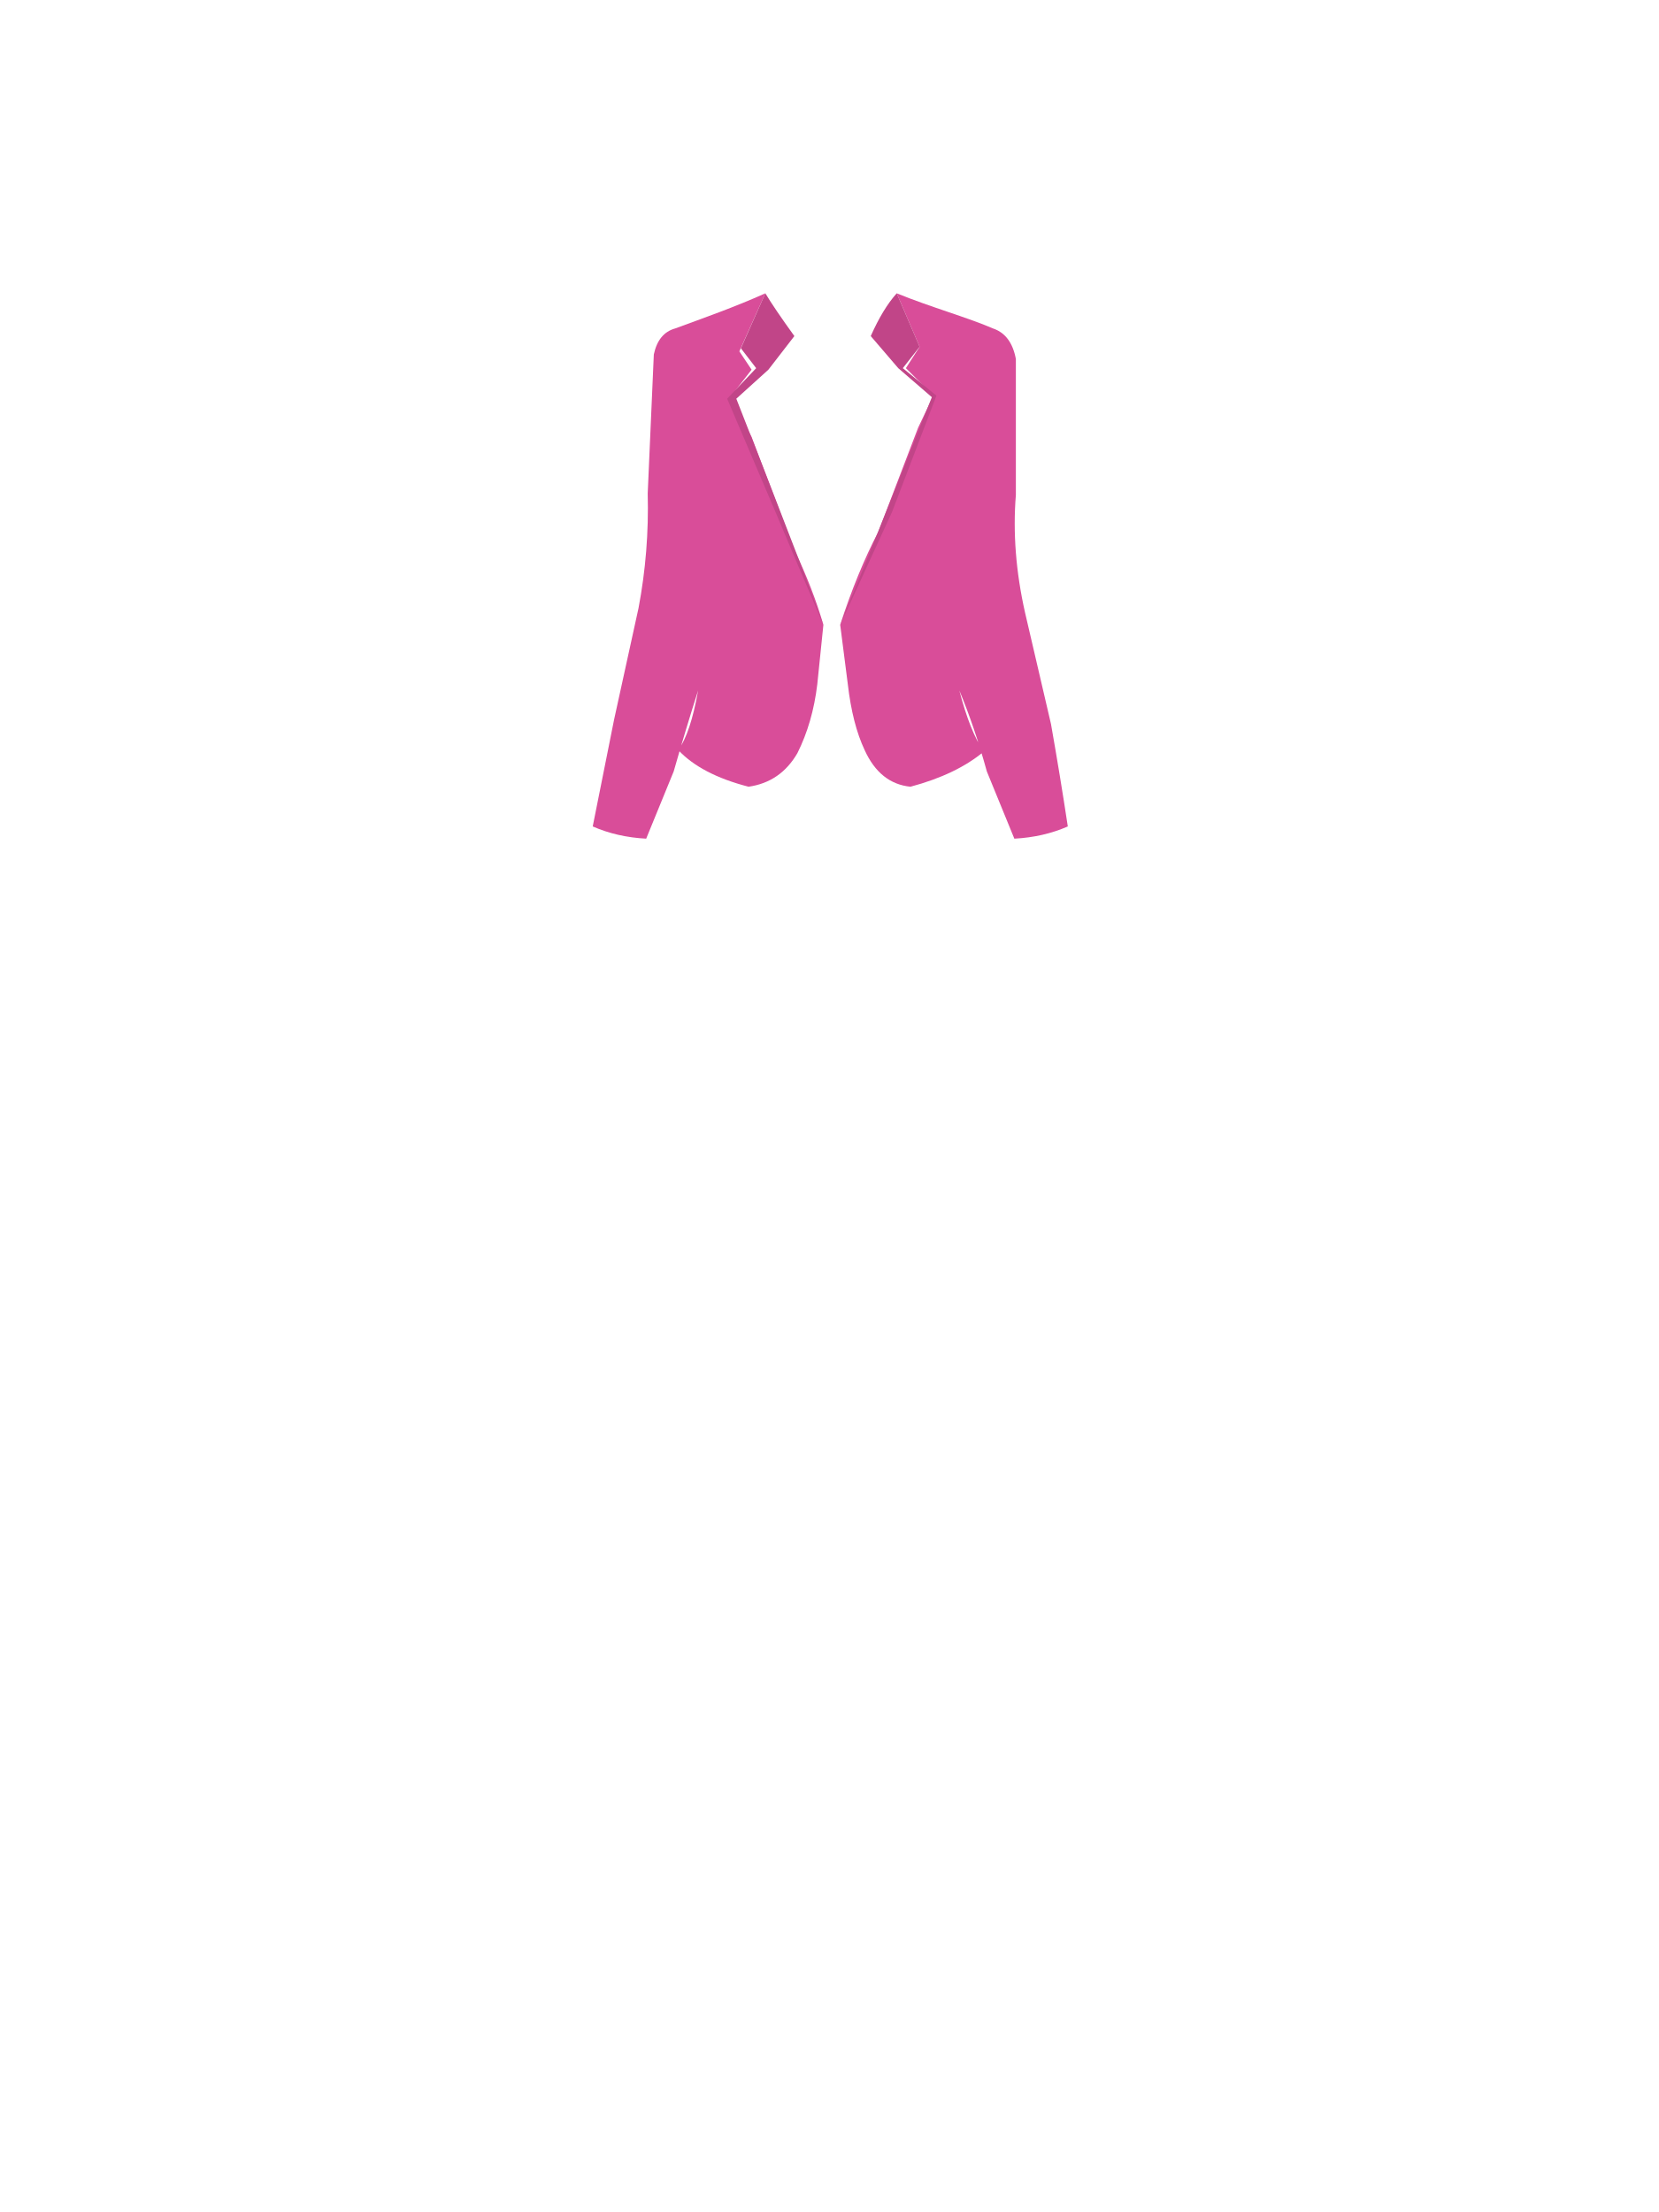
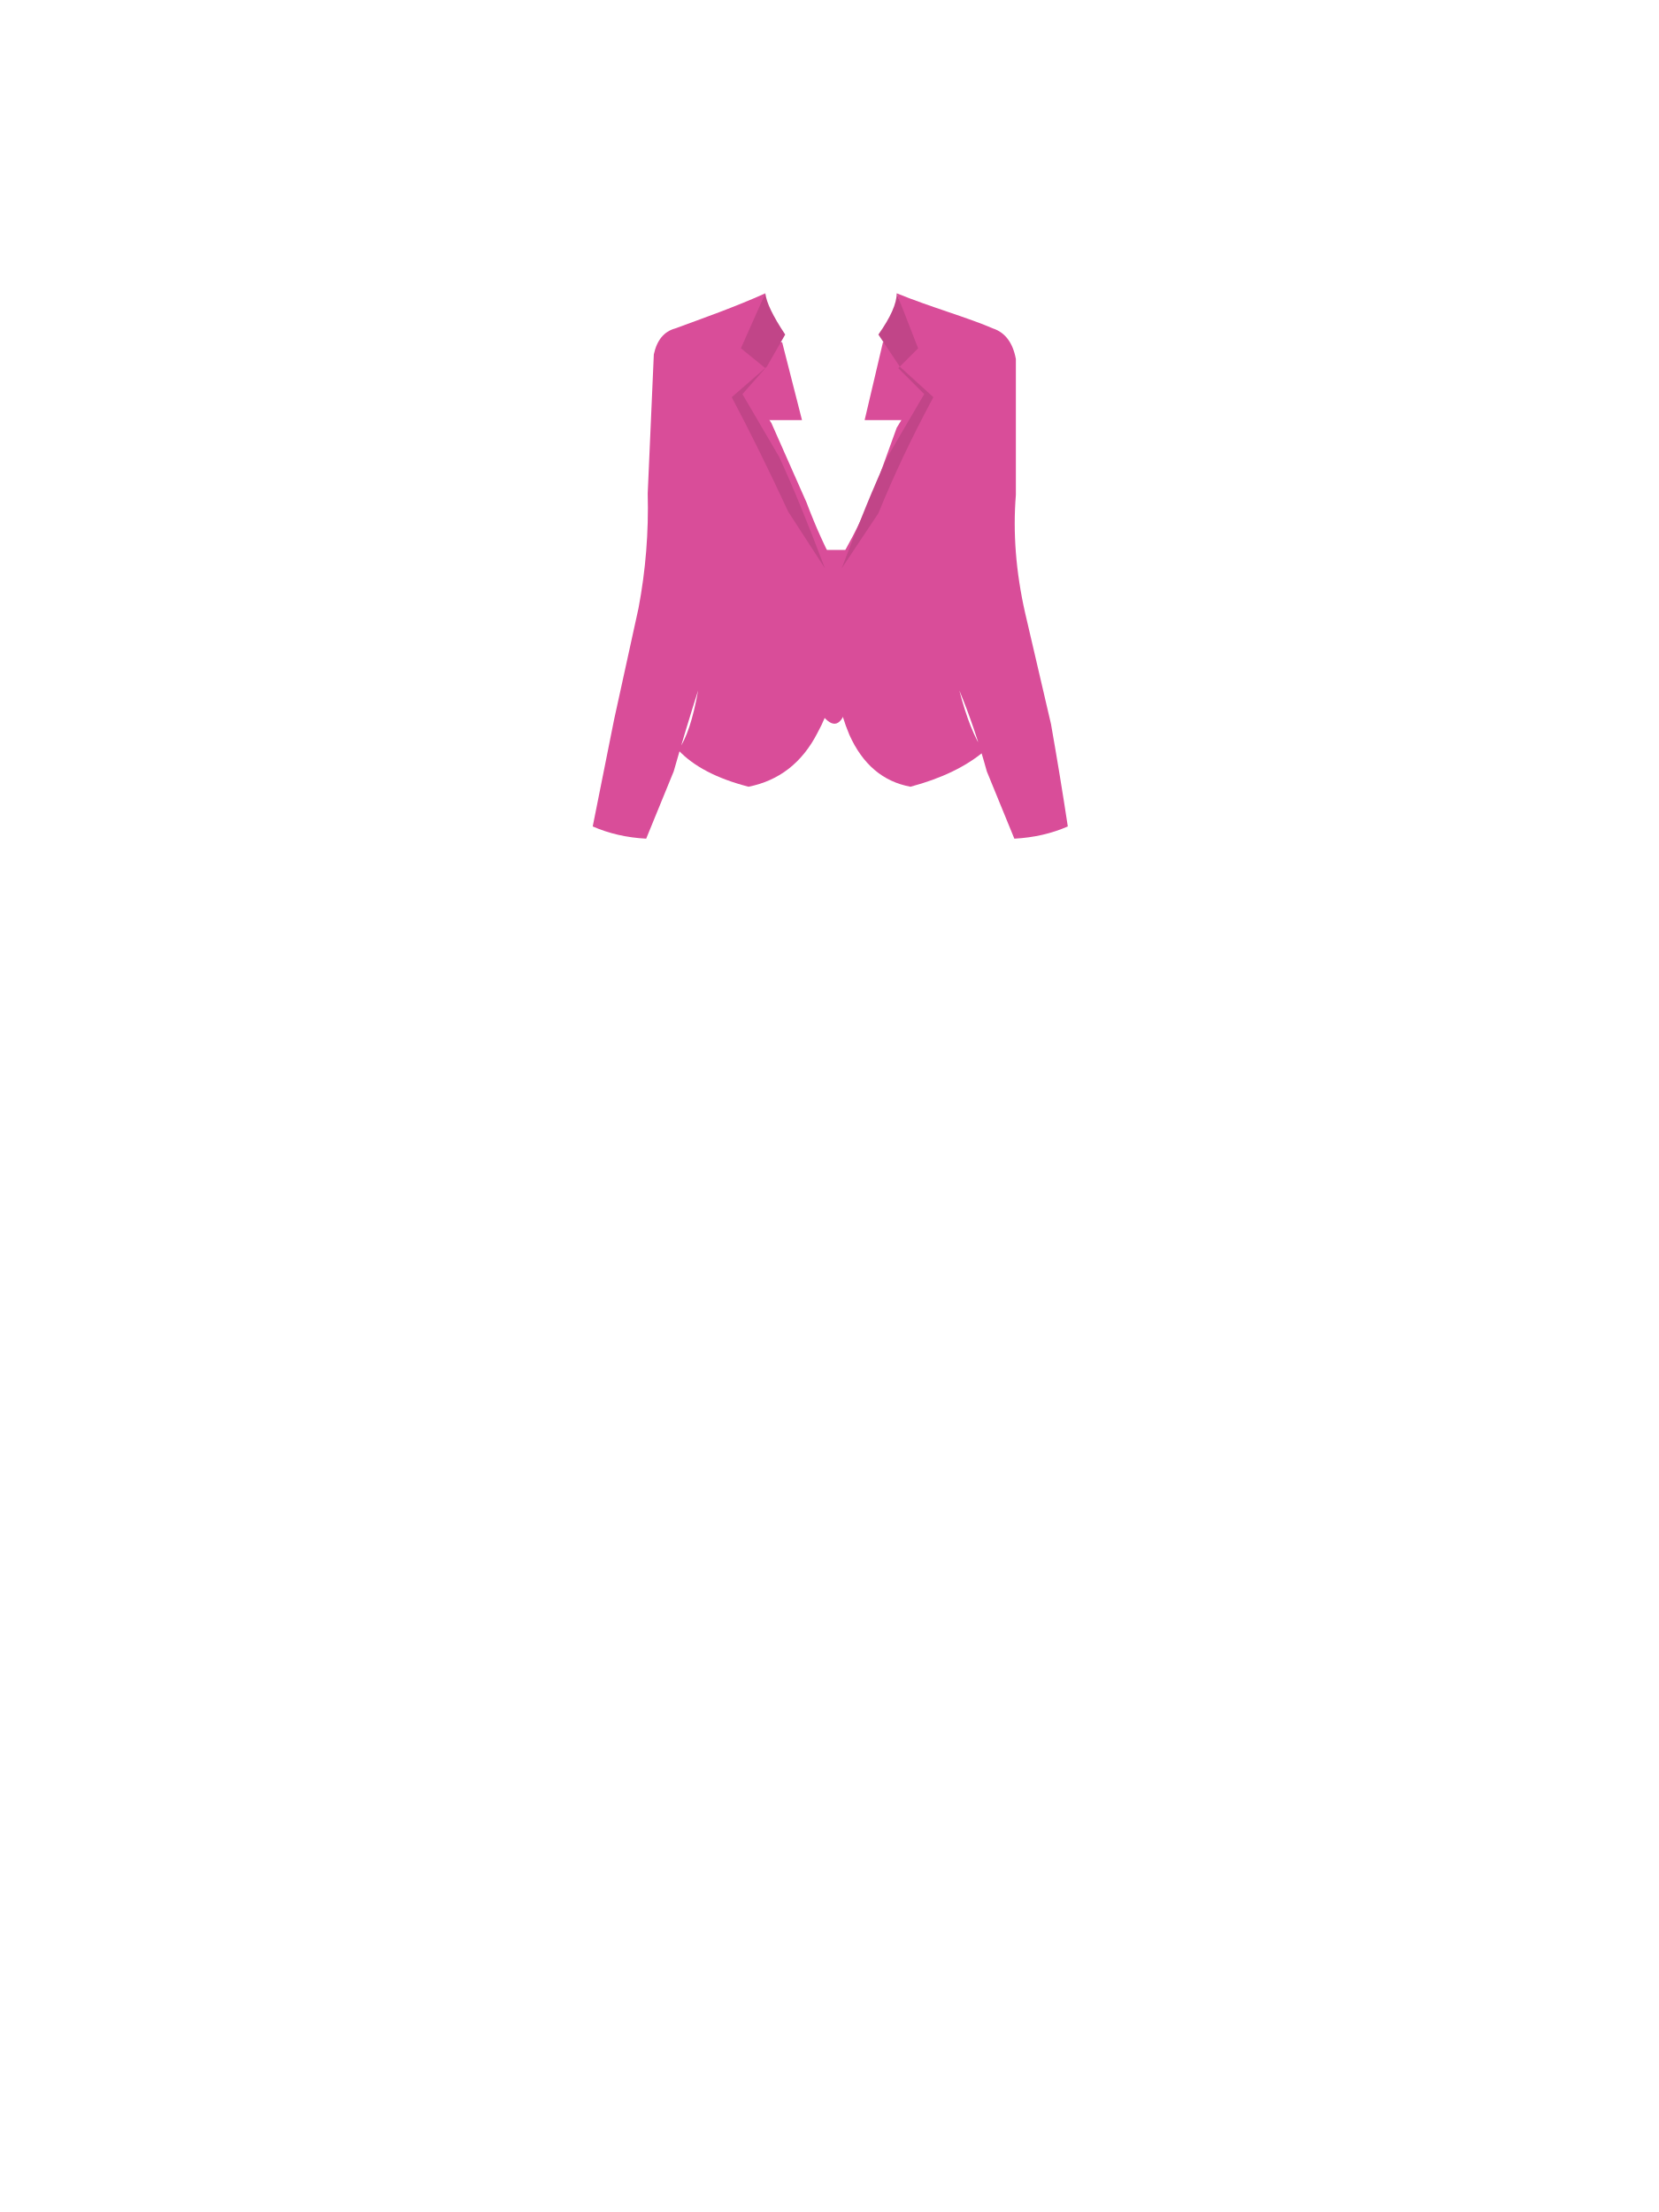
<svg xmlns="http://www.w3.org/2000/svg" viewBox="0 0 1086 1448" width="1086" height="1448">
  <g fill="#d94d99">
-     <path d="M501 192  C481 201 461 208 442 215  Q431 218 428 232  L424 323 Q425 361 418 398  L402 471 Q394 511 388 541  Q404 548 423 549  L441 505 Q449 477 457 452  Q452 480 444 491  Q459 507 490 515  Q511 512 522 493  Q532 473 535 448  L539 409  Q532 385 520 360  L492 286  L478 260  L492 242 L484 230 L501 192 Z" />
-     <path d="M587 192  C609 201 634 208 650 215  Q662 219 665 235  L665 324 Q662 361 671 401  L688 474 Q694 508 699 541  Q683 548 664 549  L646 505 Q638 476 628 452  Q635 479 644 492  Q626 507 596 515  Q576 513 566 491  Q558 474 555 448  L550 409 Q561 375 575 348  L601 280 L611 259 L593 241 L602 227 L587 192 Z" />
+     <path d="M501 192 C481 201 461 208 442 215 Q431 218 428 232 L424 323 Q425 361 418 398 L402 471 Q394 511 388 541 Q404 548 423 549 L441 505 Q449 477 457 452 Q452 480 444 491 Q459 507 490 515 Q520 509 535 480 Q547 458 548 435 L548 373 Q537 353 528 329 L505 277 L485 246 L501 192 Z" />
+     <path d="M587 192 C609 201 634 208 650 215 Q662 219 665 235 L665 324 Q662 361 671 401 L688 474 Q694 508 699 541 Q683 548 664 549 L646 505 Q638 476 628 452 Q635 479 644 492 Q626 507 596 515 Q569 510 556 481 Q546 457 546 432 L546 373 Q559 351 570 327 L587 280 L606 249 L587 192 Z" />
+   </g>
+   <g fill="#d94d99">
+     <path d="M485 226 L512 224 L525 275 L482 275 Z" />
+     <path d="M578 224 L603 226 L613 275 L566 275 Z" />
+     <path d="M535 360 L555 360 L554 464 Q548 483 536 465 Z" />
  </g>
  <g fill="#c14588">
-     <path d="M501 192  Q507 202 520 220  L503 242  L482 261  Q504 317 524 369  L539 409  Q518 360 508 336  L476 261  L495 241  L485 228 Z" />
-     <path d="M587 192  Q578 202 570 220  L588 241  L610 260  Q587 318 566 370  L550 409  Q573 359 584 335  L613 259  L591 241  L602 227 Z" />
+     <path d="M501 192 Q502 201 514 219 L502 240 L479 260 Q497 294 516 335 L540 372 Q523 327 510 299 L486 258 L501 241 L485 228 Z" />
+     <path d="M587 192 Q587 202 575 219 L589 240 L611 260 Q590 299 575 336 L551 372 Q568 327 581 299 L605 258 L588 241 L601 228 Z" />
  </g>
</svg>
